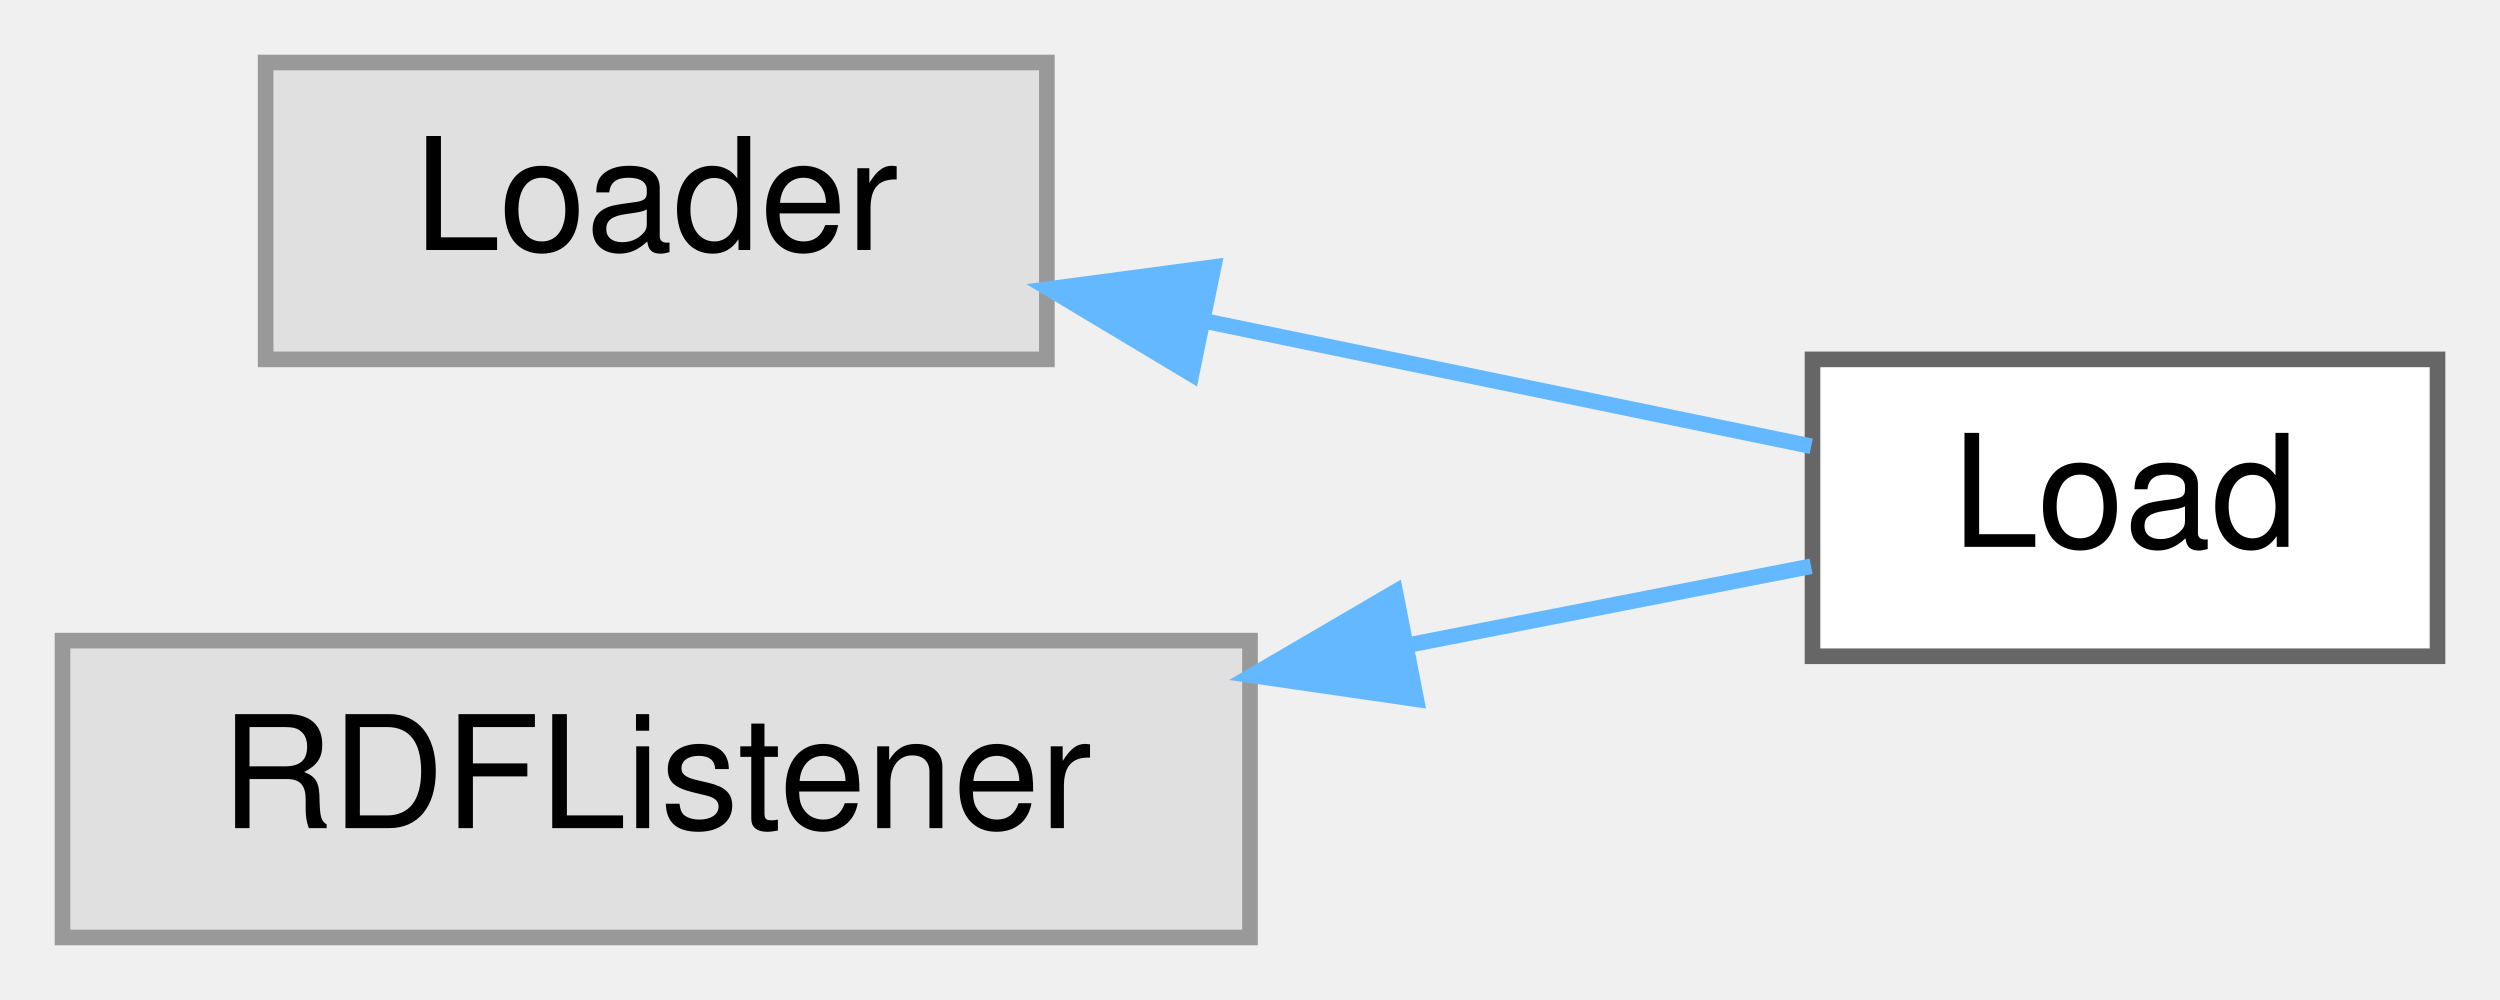
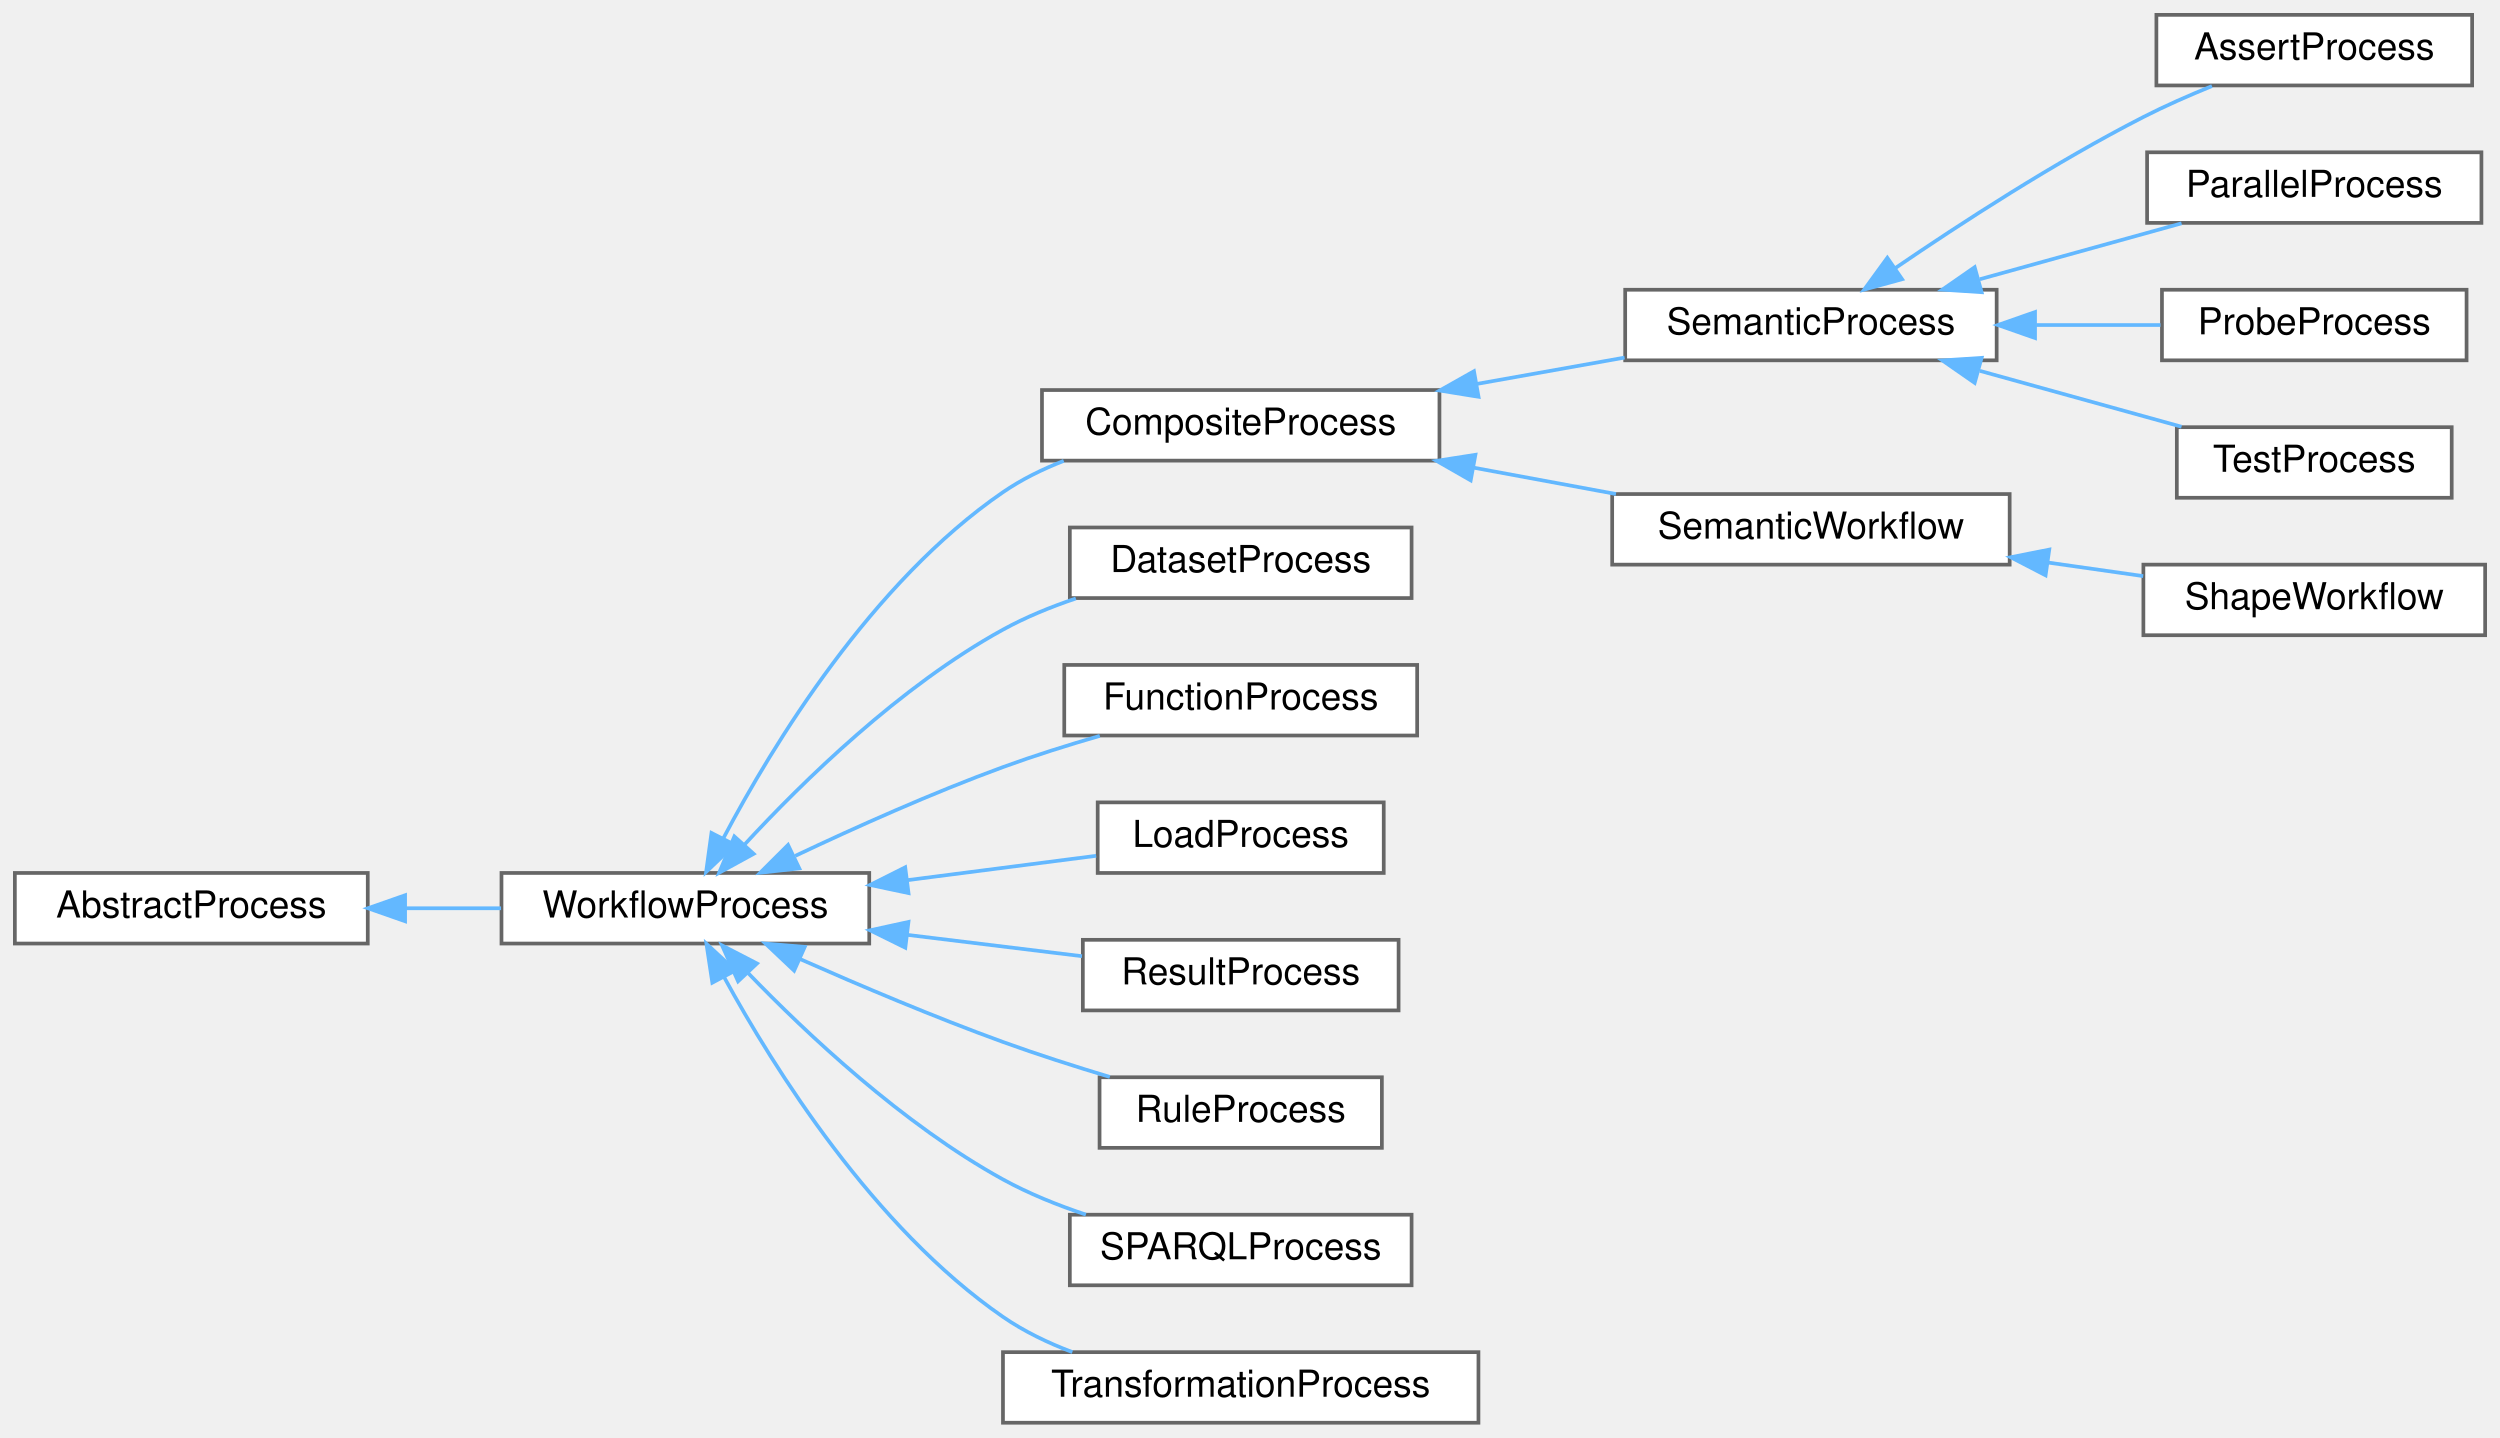
- <svg xmlns="http://www.w3.org/2000/svg" xmlns:xlink="http://www.w3.org/1999/xlink" width="160pt" height="64pt" viewBox="0.00 0.00 160.00 64.00">
-   <g id="graph0" class="graph" transform="scale(1 1) rotate(0) translate(4 60)">
+ <svg xmlns="http://www.w3.org/2000/svg" xmlns:xlink="http://www.w3.org/1999/xlink" width="673pt" height="387pt" viewBox="0.00 0.00 673.00 387.00">
+   <g id="graph0" class="graph" transform="scale(1 1) rotate(0) translate(4 383)">
    <g id="Node000000" class="node">
      <g id="a_Node000000">
-         <a xlink:title=" ">
-           <polygon fill="#e0e0e0" stroke="#999999" points="63,-56 13,-56 13,-37 63,-37 63,-56" />
-           <text text-anchor="middle" x="38" y="-44" font-family="Helvetica,sans-Serif" font-size="10.00">Loader</text>
+         <a xlink:href="interfacefr_1_1inria_1_1corese_1_1core_1_1workflow_1_1AbstractProcess.html" target="_top" xlink:title=" ">
+           <polygon fill="white" stroke="#666666" points="95,-148 0,-148 0,-129 95,-129 95,-148" />
+           <text text-anchor="middle" x="47.5" y="-136" font-family="Helvetica,sans-Serif" font-size="10.00">AbstractProcess</text>
        </a>
      </g>
    </g>
    <g id="Node000001" class="node">
      <g id="a_Node000001">
-         <a xlink:href="classfr_1_1inria_1_1corese_1_1core_1_1load_1_1Load.html" target="_top" xlink:title="Translate an RDF/XML document into a Graph use ARP.">
-           <polygon fill="white" stroke="#666666" points="152,-37 112,-37 112,-18 152,-18 152,-37" />
-           <text text-anchor="middle" x="132" y="-25" font-family="Helvetica,sans-Serif" font-size="10.00">Load</text>
-         </a>
-       </g>
-     </g>
-     <g id="edge6_Node000000_Node000001" class="edge">
-       <g id="a_edge6_Node000000_Node000001">
-         <a xlink:title=" ">
-           <path fill="none" stroke="#63b8ff" d="M73.27,-39.42C86.34,-36.72 100.76,-33.74 111.92,-31.44" />
-           <polygon fill="#63b8ff" stroke="#63b8ff" points="72.26,-36.06 63.17,-41.51 73.67,-42.91 72.26,-36.06" />
+         <a xlink:href="classfr_1_1inria_1_1corese_1_1core_1_1workflow_1_1WorkflowProcess.html" target="_top" xlink:title="Root class.">
+           <polygon fill="white" stroke="#666666" points="230,-148 131,-148 131,-129 230,-129 230,-148" />
+           <text text-anchor="middle" x="180.5" y="-136" font-family="Helvetica,sans-Serif" font-size="10.00">WorkflowProcess</text>
+         </a>
+       </g>
+     </g>
+     <g id="edge3_Node000000_Node000001" class="edge">
+       <g id="a_edge3_Node000000_Node000001">
+         <a xlink:title=" ">
+           <path fill="none" stroke="#63b8ff" d="M105.31,-138.5C113.83,-138.5 122.55,-138.5 130.88,-138.5" />
+           <polygon fill="#63b8ff" stroke="#63b8ff" points="105.05,-135 95.05,-138.5 105.05,-142 105.05,-135" />
        </a>
      </g>
    </g>
    <g id="Node000002" class="node">
      <g id="a_Node000002">
-         <a xlink:title=" ">
-           <polygon fill="#e0e0e0" stroke="#999999" points="76,-19 0,-19 0,0 76,0 76,-19" />
-           <text text-anchor="middle" x="38" y="-7" font-family="Helvetica,sans-Serif" font-size="10.00">RDFListener</text>
-         </a>
-       </g>
-     </g>
-     <g id="edge7_Node000002_Node000001" class="edge">
-       <g id="a_edge7_Node000002_Node000001">
-         <a xlink:title=" ">
-           <path fill="none" stroke="#63b8ff" d="M86.05,-18.7C95.21,-20.5 104.31,-22.28 111.91,-23.76" />
-           <polygon fill="#63b8ff" stroke="#63b8ff" points="86.64,-15.25 76.15,-16.77 85.3,-22.12 86.64,-15.25" />
+         <a xlink:href="classfr_1_1inria_1_1corese_1_1core_1_1workflow_1_1CompositeProcess.html" target="_top" xlink:title=" ">
+           <polygon fill="white" stroke="#666666" points="383.5,-278 276.5,-278 276.5,-259 383.5,-259 383.5,-278" />
+           <text text-anchor="middle" x="330" y="-266" font-family="Helvetica,sans-Serif" font-size="10.00">CompositeProcess</text>
+         </a>
+       </g>
+     </g>
+     <g id="edge4_Node000001_Node000002" class="edge">
+       <g id="a_edge4_Node000001_Node000002">
+         <a xlink:title=" ">
+           <path fill="none" stroke="#63b8ff" d="M190.79,-157.46C204.03,-182.51 230.7,-226.28 266,-250.5 270.97,-253.91 276.58,-256.68 282.36,-258.93" />
+           <polygon fill="#63b8ff" stroke="#63b8ff" points="193.76,-155.59 186.09,-148.28 187.53,-158.77 193.76,-155.59" />
+         </a>
+       </g>
+     </g>
+     <g id="Node000010" class="node">
+       <g id="a_Node000010">
+         <a xlink:href="classfr_1_1inria_1_1corese_1_1core_1_1workflow_1_1DatasetProcess.html" target="_top" xlink:title="Generic Process to be programmed Select behavior with sw:mode attribute Use cases: Produce a structur...">
+           <polygon fill="white" stroke="#666666" points="376,-241 284,-241 284,-222 376,-222 376,-241" />
+           <text text-anchor="middle" x="330" y="-229" font-family="Helvetica,sans-Serif" font-size="10.00">DatasetProcess</text>
+         </a>
+       </g>
+     </g>
+     <g id="edge12_Node000001_Node000010" class="edge">
+       <g id="a_edge12_Node000001_Node000010">
+         <a xlink:title=" ">
+           <path fill="none" stroke="#63b8ff" d="M196.42,-155.63C212.13,-172.65 238.37,-198.33 266,-213.5 272.08,-216.84 278.84,-219.61 285.61,-221.89" />
+           <polygon fill="#63b8ff" stroke="#63b8ff" points="198.89,-153.15 189.6,-148.06 193.69,-157.83 198.89,-153.15" />
+         </a>
+       </g>
+     </g>
+     <g id="Node000011" class="node">
+       <g id="a_Node000011">
+         <a xlink:href="classfr_1_1inria_1_1corese_1_1core_1_1workflow_1_1FunctionProcess.html" target="_top" xlink:title=" ">
+           <polygon fill="white" stroke="#666666" points="377.5,-204 282.5,-204 282.5,-185 377.5,-185 377.5,-204" />
+           <text text-anchor="middle" x="330" y="-192" font-family="Helvetica,sans-Serif" font-size="10.00">FunctionProcess</text>
+         </a>
+       </g>
+     </g>
+     <g id="edge13_Node000001_Node000011" class="edge">
+       <g id="a_edge13_Node000001_Node000011">
+         <a xlink:title=" ">
+           <path fill="none" stroke="#63b8ff" d="M210.06,-152.59C226.24,-160.25 246.98,-169.55 266,-176.5 274.33,-179.55 283.44,-182.41 292.07,-184.91" />
+           <polygon fill="#63b8ff" stroke="#63b8ff" points="211.17,-149.23 200.64,-148.06 208.14,-155.54 211.17,-149.23" />
+         </a>
+       </g>
+     </g>
+     <g id="Node000012" class="node">
+       <g id="a_Node000012">
+         <a xlink:href="classfr_1_1inria_1_1corese_1_1core_1_1workflow_1_1LoadProcess.html" target="_top" xlink:title="Load a directory.">
+           <polygon fill="white" stroke="#666666" points="368.5,-167 291.5,-167 291.5,-148 368.5,-148 368.5,-167" />
+           <text text-anchor="middle" x="330" y="-155" font-family="Helvetica,sans-Serif" font-size="10.00">LoadProcess</text>
+         </a>
+       </g>
+     </g>
+     <g id="edge14_Node000001_Node000012" class="edge">
+       <g id="a_edge14_Node000001_Node000012">
+         <a xlink:title=" ">
+           <path fill="none" stroke="#63b8ff" d="M240.14,-146.05C257.3,-148.26 275.59,-150.62 291.09,-152.62" />
+           <polygon fill="#63b8ff" stroke="#63b8ff" points="240.57,-142.58 230.21,-144.77 239.68,-149.52 240.57,-142.58" />
+         </a>
+       </g>
+     </g>
+     <g id="Node000013" class="node">
+       <g id="a_Node000013">
+         <a xlink:href="classfr_1_1inria_1_1corese_1_1core_1_1workflow_1_1ResultProcess.html" target="_top" xlink:title=" ">
+           <polygon fill="white" stroke="#666666" points="372.5,-130 287.5,-130 287.5,-111 372.5,-111 372.5,-130" />
+           <text text-anchor="middle" x="330" y="-118" font-family="Helvetica,sans-Serif" font-size="10.00">ResultProcess</text>
+         </a>
+       </g>
+     </g>
+     <g id="edge15_Node000001_Node000013" class="edge">
+       <g id="a_edge15_Node000001_Node000013">
+         <a xlink:title=" ">
+           <path fill="none" stroke="#63b8ff" d="M240.36,-131.32C256.06,-129.4 272.69,-127.37 287.27,-125.59" />
+           <polygon fill="#63b8ff" stroke="#63b8ff" points="239.71,-127.87 230.21,-132.56 240.56,-134.82 239.71,-127.87" />
+         </a>
+       </g>
+     </g>
+     <g id="Node000014" class="node">
+       <g id="a_Node000014">
+         <a xlink:href="classfr_1_1inria_1_1corese_1_1core_1_1workflow_1_1RuleProcess.html" target="_top" xlink:title=" ">
+           <polygon fill="white" stroke="#666666" points="368,-93 292,-93 292,-74 368,-74 368,-93" />
+           <text text-anchor="middle" x="330" y="-81" font-family="Helvetica,sans-Serif" font-size="10.00">RuleProcess</text>
+         </a>
+       </g>
+     </g>
+     <g id="edge16_Node000001_Node000014" class="edge">
+       <g id="a_edge16_Node000001_Node000014">
+         <a xlink:title=" ">
+           <path fill="none" stroke="#63b8ff" d="M211.46,-124.78C227.48,-117.7 247.63,-109.16 266,-102.5 275.24,-99.15 285.38,-95.91 294.77,-93.08" />
+           <polygon fill="#63b8ff" stroke="#63b8ff" points="209.78,-121.7 202.08,-128.98 212.64,-128.09 209.78,-121.7" />
+         </a>
+       </g>
+     </g>
+     <g id="Node000015" class="node">
+       <g id="a_Node000015">
+         <a xlink:href="classfr_1_1inria_1_1corese_1_1core_1_1workflow_1_1SPARQLProcess.html" target="_top" xlink:title=" ">
+           <polygon fill="white" stroke="#666666" points="376,-56 284,-56 284,-37 376,-37 376,-56" />
+           <text text-anchor="middle" x="330" y="-44" font-family="Helvetica,sans-Serif" font-size="10.00">SPARQLProcess</text>
+         </a>
+       </g>
+     </g>
+     <g id="edge17_Node000001_Node000015" class="edge">
+       <g id="a_edge17_Node000001_Node000015">
+         <a xlink:title=" ">
+           <path fill="none" stroke="#63b8ff" d="M197.33,-121.12C213.22,-104.64 239.14,-80.27 266,-65.5 272.91,-61.7 280.67,-58.57 288.32,-56.02" />
+           <polygon fill="#63b8ff" stroke="#63b8ff" points="194.69,-118.83 190.37,-128.5 199.78,-123.63 194.69,-118.83" />
+         </a>
+       </g>
+     </g>
+     <g id="Node000016" class="node">
+       <g id="a_Node000016">
+         <a xlink:href="classfr_1_1inria_1_1corese_1_1core_1_1workflow_1_1TransformationProcess.html" target="_top" xlink:title=" ">
+           <polygon fill="white" stroke="#666666" points="394,-19 266,-19 266,0 394,0 394,-19" />
+           <text text-anchor="middle" x="330" y="-7" font-family="Helvetica,sans-Serif" font-size="10.00">TransformationProcess</text>
+         </a>
+       </g>
+     </g>
+     <g id="edge18_Node000001_Node000016" class="edge">
+       <g id="a_edge18_Node000001_Node000016">
+         <a xlink:title=" ">
+           <path fill="none" stroke="#63b8ff" d="M190.93,-119.95C204.33,-95.44 231.17,-52.55 266,-28.5 271.64,-24.61 278.1,-21.49 284.68,-19.01" />
+           <polygon fill="#63b8ff" stroke="#63b8ff" points="187.76,-118.46 186.17,-128.94 193.94,-121.74 187.76,-118.46" />
+         </a>
+       </g>
+     </g>
+     <g id="Node000003" class="node">
+       <g id="a_Node000003">
+         <a xlink:href="classfr_1_1inria_1_1corese_1_1core_1_1workflow_1_1SemanticProcess.html" target="_top" xlink:title="Super class of Process with a Process List (Test, Parallel, ..)">
+           <polygon fill="white" stroke="#666666" points="533.5,-305 433.5,-305 433.5,-286 533.5,-286 533.5,-305" />
+           <text text-anchor="middle" x="483.5" y="-293" font-family="Helvetica,sans-Serif" font-size="10.00">SemanticProcess</text>
+         </a>
+       </g>
+     </g>
+     <g id="edge5_Node000002_Node000003" class="edge">
+       <g id="a_edge5_Node000002_Node000003">
+         <a xlink:title=" ">
+           <path fill="none" stroke="#63b8ff" d="M393.57,-279.65C406.83,-282.02 420.66,-284.48 433.34,-286.74" />
+           <polygon fill="#63b8ff" stroke="#63b8ff" points="394.02,-276.18 383.56,-277.87 392.79,-283.07 394.02,-276.18" />
+         </a>
+       </g>
+     </g>
+     <g id="Node000008" class="node">
+       <g id="a_Node000008">
+         <a xlink:href="classfr_1_1inria_1_1corese_1_1core_1_1workflow_1_1SemanticWorkflow.html" target="_top" xlink:title="Workflow of Query | Update | RuleBase | Transformation Each Process pass a Data with Graph to next Pr...">
+           <polygon fill="white" stroke="#666666" points="537,-250 430,-250 430,-231 537,-231 537,-250" />
+           <text text-anchor="middle" x="483.5" y="-238" font-family="Helvetica,sans-Serif" font-size="10.00">SemanticWorkflow</text>
+         </a>
+       </g>
+     </g>
+     <g id="edge10_Node000002_Node000008" class="edge">
+       <g id="a_edge10_Node000002_Node000008">
+         <a xlink:title=" ">
+           <path fill="none" stroke="#63b8ff" d="M392.76,-257.09C405.47,-254.74 418.72,-252.29 431.02,-250.01" />
+           <polygon fill="#63b8ff" stroke="#63b8ff" points="391.91,-253.68 382.71,-258.94 393.18,-260.57 391.91,-253.68" />
+         </a>
+       </g>
+     </g>
+     <g id="Node000004" class="node">
+       <g id="a_Node000004">
+         <a xlink:href="classfr_1_1inria_1_1corese_1_1core_1_1workflow_1_1AssertProcess.html" target="_top" xlink:title=" ">
+           <polygon fill="white" stroke="#666666" points="661.5,-379 576.5,-379 576.5,-360 661.5,-360 661.5,-379" />
+           <text text-anchor="middle" x="619" y="-367" font-family="Helvetica,sans-Serif" font-size="10.00">AssertProcess</text>
+         </a>
+       </g>
+     </g>
+     <g id="edge6_Node000003_Node000004" class="edge">
+       <g id="a_edge6_Node000003_Node000004">
+         <a xlink:title=" ">
+           <path fill="none" stroke="#63b8ff" d="M506.22,-310.83C523.74,-322.8 549.28,-339.38 573,-351.5 578.84,-354.49 585.31,-357.32 591.46,-359.83" />
+           <polygon fill="#63b8ff" stroke="#63b8ff" points="508.05,-307.84 497.84,-305.04 504.07,-313.6 508.05,-307.84" />
+         </a>
+       </g>
+     </g>
+     <g id="Node000005" class="node">
+       <g id="a_Node000005">
+         <a xlink:href="classfr_1_1inria_1_1corese_1_1core_1_1workflow_1_1ParallelProcess.html" target="_top" xlink:title="Run Processes as in parallel with copy of input Graph.">
+           <polygon fill="white" stroke="#666666" points="664,-342 574,-342 574,-323 664,-323 664,-342" />
+           <text text-anchor="middle" x="619" y="-330" font-family="Helvetica,sans-Serif" font-size="10.00">ParallelProcess</text>
+         </a>
+       </g>
+     </g>
+     <g id="edge7_Node000003_Node000005" class="edge">
+       <g id="a_edge7_Node000003_Node000005">
+         <a xlink:title=" ">
+           <path fill="none" stroke="#63b8ff" d="M528.97,-307.83C546.66,-312.73 566.69,-318.28 583.27,-322.88" />
+           <polygon fill="#63b8ff" stroke="#63b8ff" points="529.45,-304.33 518.88,-305.03 527.58,-311.07 529.45,-304.33" />
+         </a>
+       </g>
+     </g>
+     <g id="Node000006" class="node">
+       <g id="a_Node000006">
+         <a xlink:href="classfr_1_1inria_1_1corese_1_1core_1_1workflow_1_1ProbeProcess.html" target="_top" xlink:title="Execute a sub Process but return the input Data Used for e.g trace purpose.">
+           <polygon fill="white" stroke="#666666" points="660,-305 578,-305 578,-286 660,-286 660,-305" />
+           <text text-anchor="middle" x="619" y="-293" font-family="Helvetica,sans-Serif" font-size="10.00">ProbeProcess</text>
+         </a>
+       </g>
+     </g>
+     <g id="edge8_Node000003_Node000006" class="edge">
+       <g id="a_edge8_Node000003_Node000006">
+         <a xlink:title=" ">
+           <path fill="none" stroke="#63b8ff" d="M544.12,-295.5C555.44,-295.5 567.05,-295.5 577.6,-295.5" />
+           <polygon fill="#63b8ff" stroke="#63b8ff" points="543.83,-292 533.83,-295.5 543.83,-299 543.83,-292" />
+         </a>
+       </g>
+     </g>
+     <g id="Node000007" class="node">
+       <g id="a_Node000007">
+         <a xlink:href="classfr_1_1inria_1_1corese_1_1core_1_1workflow_1_1TestProcess.html" target="_top" xlink:title=" ">
+           <polygon fill="white" stroke="#666666" points="656,-268 582,-268 582,-249 656,-249 656,-268" />
+           <text text-anchor="middle" x="619" y="-256" font-family="Helvetica,sans-Serif" font-size="10.00">TestProcess</text>
+         </a>
+       </g>
+     </g>
+     <g id="edge9_Node000003_Node000007" class="edge">
+       <g id="a_edge9_Node000003_Node000007">
+         <a xlink:title=" ">
+           <path fill="none" stroke="#63b8ff" d="M528.97,-283.17C546.66,-278.27 566.69,-272.72 583.27,-268.12" />
+           <polygon fill="#63b8ff" stroke="#63b8ff" points="527.58,-279.93 518.88,-285.97 529.45,-286.67 527.58,-279.93" />
+         </a>
+       </g>
+     </g>
+     <g id="Node000009" class="node">
+       <g id="a_Node000009">
+         <a xlink:href="classfr_1_1inria_1_1corese_1_1core_1_1workflow_1_1ShapeWorkflow.html" target="_top" xlink:title="Domain Specific Workflow to process DataShape on RDF Graph.">
+           <polygon fill="white" stroke="#666666" points="665,-231 573,-231 573,-212 665,-212 665,-231" />
+           <text text-anchor="middle" x="619" y="-219" font-family="Helvetica,sans-Serif" font-size="10.00">ShapeWorkflow</text>
+         </a>
+       </g>
+     </g>
+     <g id="edge11_Node000008_Node000009" class="edge">
+       <g id="a_edge11_Node000008_Node000009">
+         <a xlink:title=" ">
+           <path fill="none" stroke="#63b8ff" d="M547.33,-231.56C555.98,-230.33 564.71,-229.08 572.95,-227.91" />
+           <polygon fill="#63b8ff" stroke="#63b8ff" points="546.67,-228.12 537.26,-232.99 547.66,-235.05 546.67,-228.12" />
        </a>
      </g>
    </g>
  </g>
</svg>
